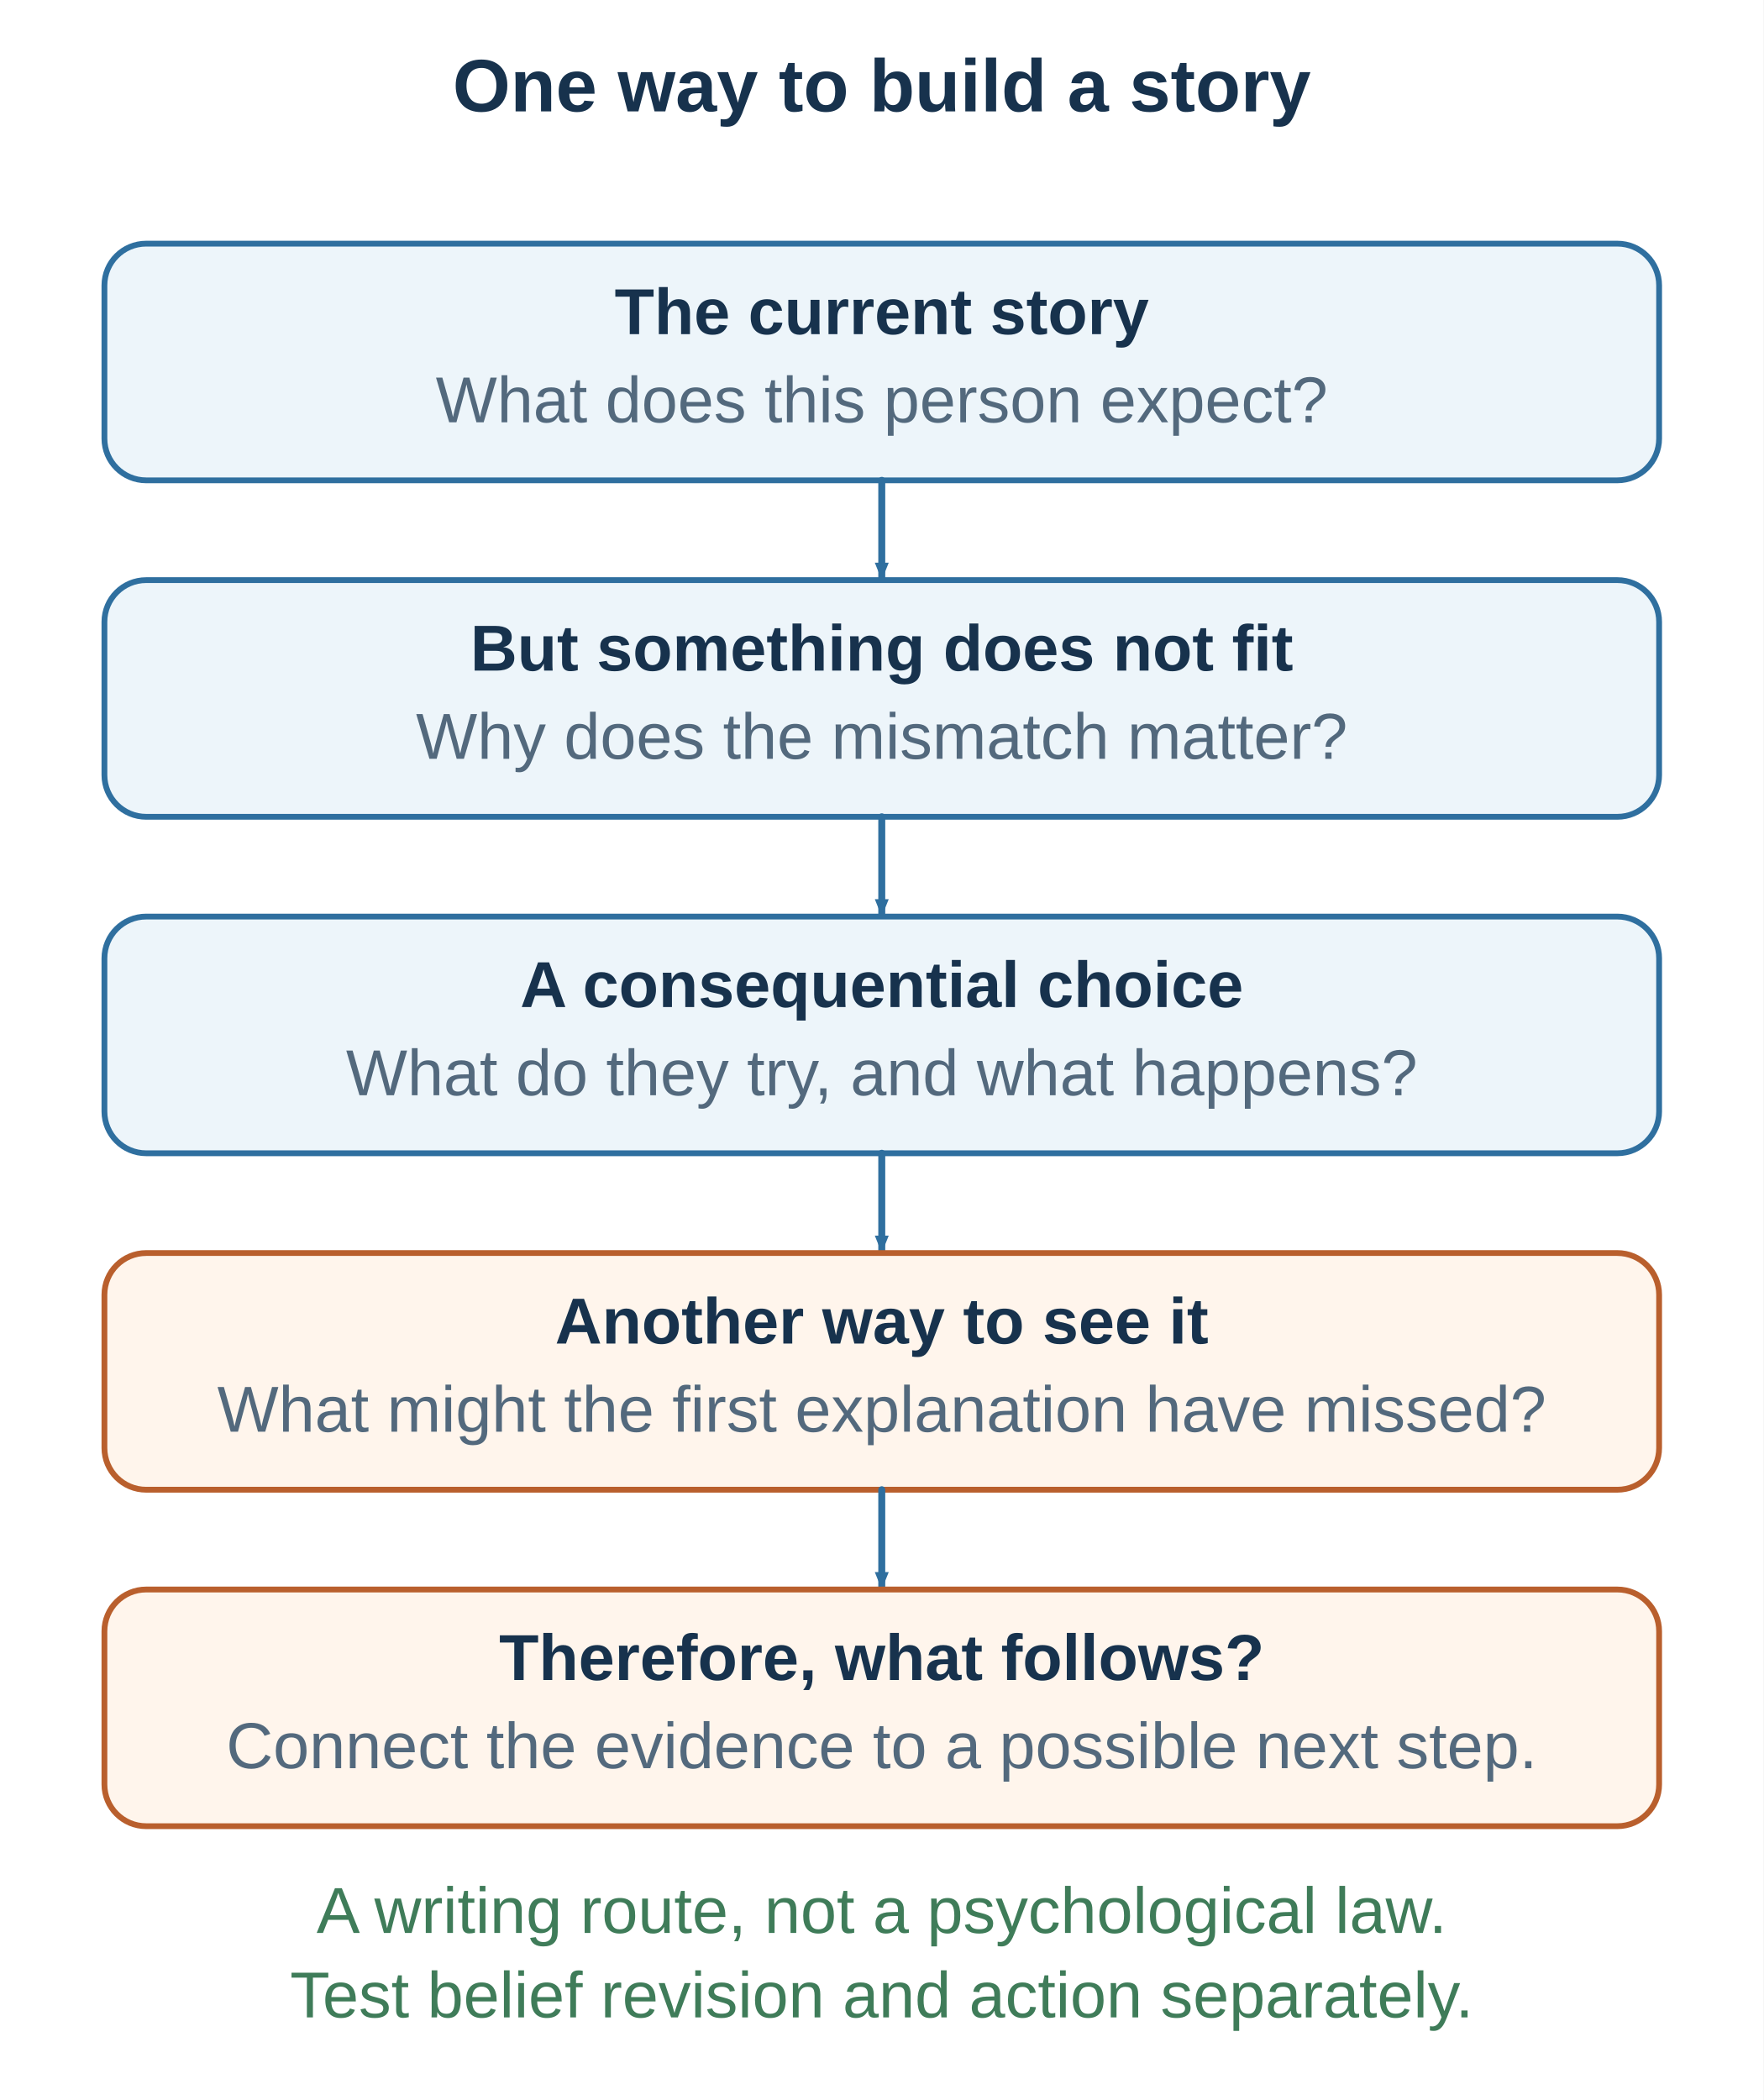
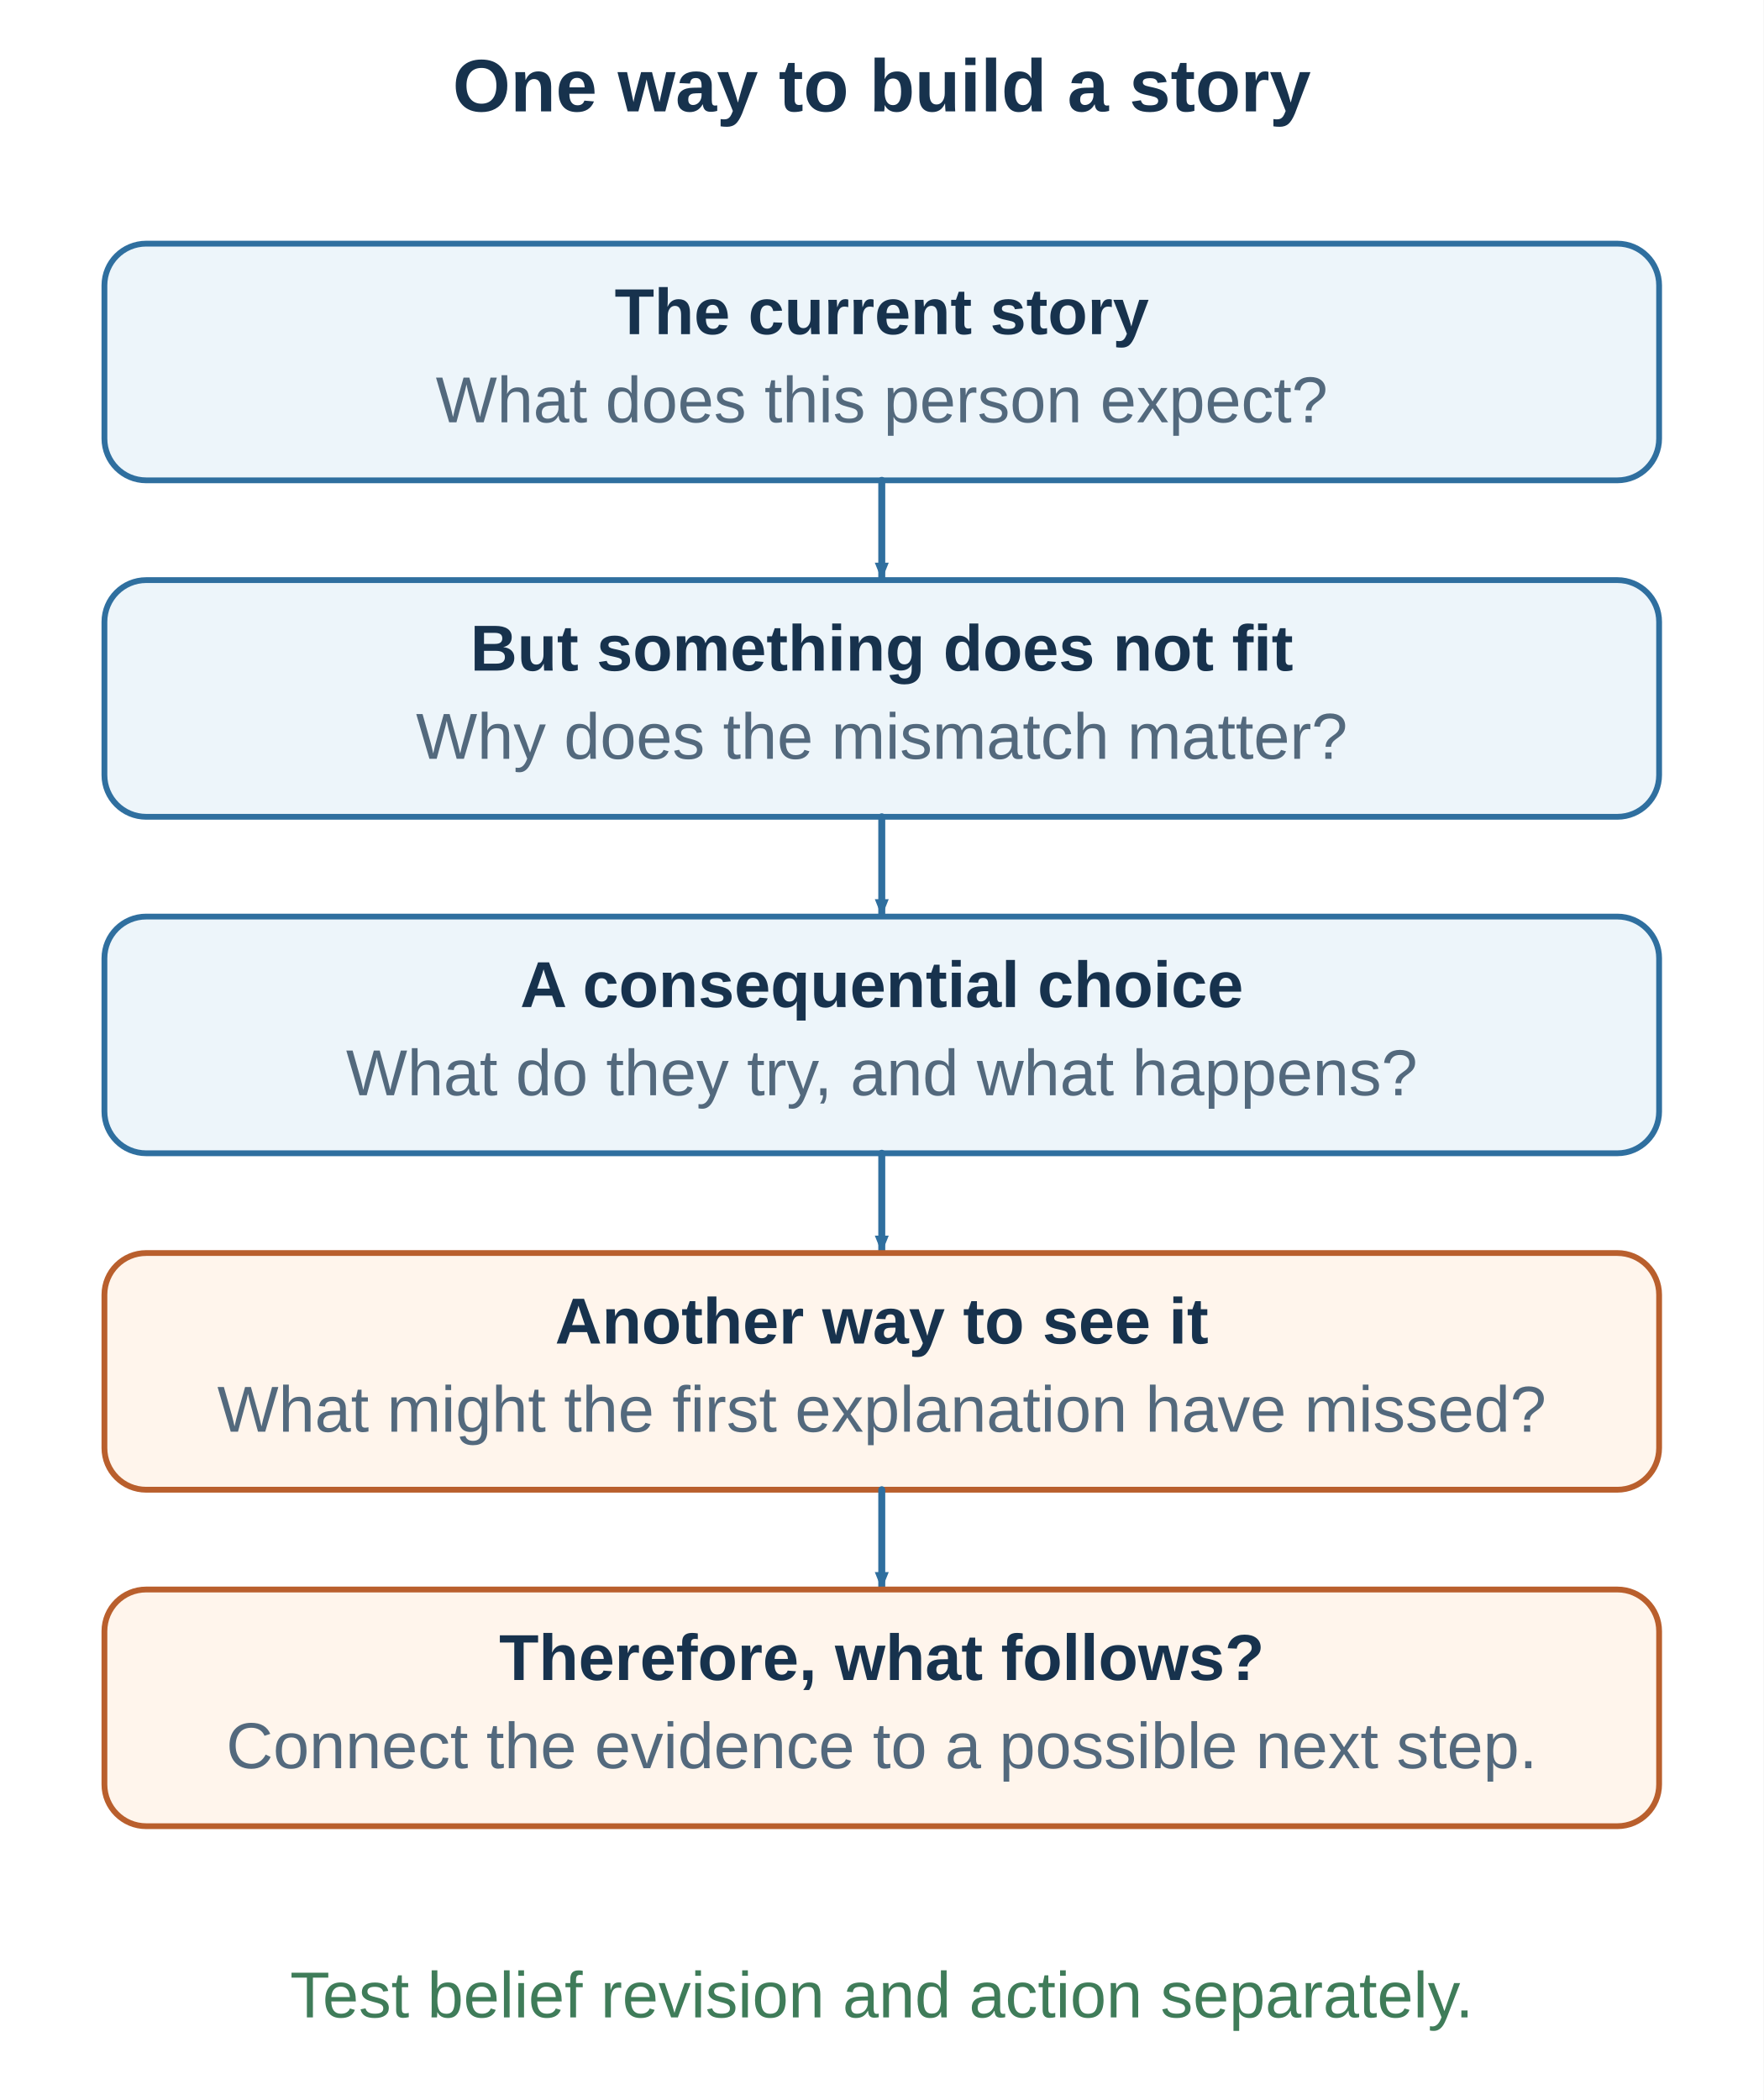
<svg xmlns="http://www.w3.org/2000/svg" width="760" height="905" viewBox="0 0 760 905" role="img" aria-labelledby="title desc">
  <rect width="760" height="905" fill="white" />
  <defs>
    <marker id="a" viewBox="0 0 12 10" markerWidth="9" markerHeight="8" refX="11" refY="5" orient="auto" markerUnits="userSpaceOnUse">
      <path d="M1 1 L11 5 L1 9 Z" fill="#2f6f9f" />
    </marker>
    <marker id="g" viewBox="0 0 12 10" markerWidth="9" markerHeight="8" refX="11" refY="5" orient="auto" markerUnits="userSpaceOnUse">
      <path d="M1 1 L11 5 L1 9 Z" fill="#3f7c59" />
    </marker>
    <marker id="o" viewBox="0 0 12 10" markerWidth="9" markerHeight="8" refX="11" refY="5" orient="auto" markerUnits="userSpaceOnUse">
      <path d="M1 1 L11 5 L1 9 Z" fill="#b95f2d" />
    </marker>
  </defs>
  <text x="380" y="48" text-anchor="middle" font-family="Arial, Helvetica, sans-serif" font-size="32" font-weight="700" fill="#17324d">One way to build a story</text>
  <rect x="45" y="105" width="670" height="102" rx="18" fill="#edf5fa" stroke="#2f6f9f" stroke-width="2.5" />
  <text x="380" y="144" text-anchor="middle" font-family="Arial, Helvetica, sans-serif" font-size="28" font-weight="700" fill="#17324d">The current story</text>
  <text x="380" y="182" text-anchor="middle" font-family="Arial, Helvetica, sans-serif" font-size="28" font-weight="400" fill="#53697d">What does this person expect?</text>
  <path d="M380 207 V250" fill="none" stroke="#2f6f9f" stroke-width="3" stroke-linejoin="round" stroke-linecap="round" marker-end="url(#a)" />
  <rect x="45" y="250" width="670" height="102" rx="18" fill="#edf5fa" stroke="#2f6f9f" stroke-width="2.5" />
  <text x="380" y="289" text-anchor="middle" font-family="Arial, Helvetica, sans-serif" font-size="28" font-weight="700" fill="#17324d">But something does not fit</text>
  <text x="380" y="327" text-anchor="middle" font-family="Arial, Helvetica, sans-serif" font-size="28" font-weight="400" fill="#53697d">Why does the mismatch matter?</text>
  <path d="M380 352 V395" fill="none" stroke="#2f6f9f" stroke-width="3" stroke-linejoin="round" stroke-linecap="round" marker-end="url(#a)" />
  <rect x="45" y="395" width="670" height="102" rx="18" fill="#edf5fa" stroke="#2f6f9f" stroke-width="2.5" />
  <text x="380" y="434" text-anchor="middle" font-family="Arial, Helvetica, sans-serif" font-size="28" font-weight="700" fill="#17324d">A consequential choice</text>
  <text x="380" y="472" text-anchor="middle" font-family="Arial, Helvetica, sans-serif" font-size="28" font-weight="400" fill="#53697d">What do they try, and what happens?</text>
  <path d="M380 497 V540" fill="none" stroke="#2f6f9f" stroke-width="3" stroke-linejoin="round" stroke-linecap="round" marker-end="url(#a)" />
  <rect x="45" y="540" width="670" height="102" rx="18" fill="#fff5ec" stroke="#b95f2d" stroke-width="2.5" />
  <text x="380" y="579" text-anchor="middle" font-family="Arial, Helvetica, sans-serif" font-size="28" font-weight="700" fill="#17324d">Another way to see it</text>
  <text x="380" y="617" text-anchor="middle" font-family="Arial, Helvetica, sans-serif" font-size="28" font-weight="400" fill="#53697d">What might the first explanation have missed?</text>
  <path d="M380 642 V685" fill="none" stroke="#2f6f9f" stroke-width="3" stroke-linejoin="round" stroke-linecap="round" marker-end="url(#a)" />
  <rect x="45" y="685" width="670" height="102" rx="18" fill="#fff5ec" stroke="#b95f2d" stroke-width="2.5" />
  <text x="380" y="724" text-anchor="middle" font-family="Arial, Helvetica, sans-serif" font-size="28" font-weight="700" fill="#17324d">Therefore, what follows?</text>
  <text x="380" y="762" text-anchor="middle" font-family="Arial, Helvetica, sans-serif" font-size="28" font-weight="400" fill="#53697d">Connect the evidence to a possible next step.</text>
-   <text x="380" y="833" text-anchor="middle" font-family="Arial, Helvetica, sans-serif" font-size="28" font-weight="400" fill="#3f7c59">A writing route, not a psychological law.</text>
  <text x="380" y="869.4" text-anchor="middle" font-family="Arial, Helvetica, sans-serif" font-size="28" font-weight="400" fill="#3f7c59">Test belief revision and action separately.</text>
</svg>
